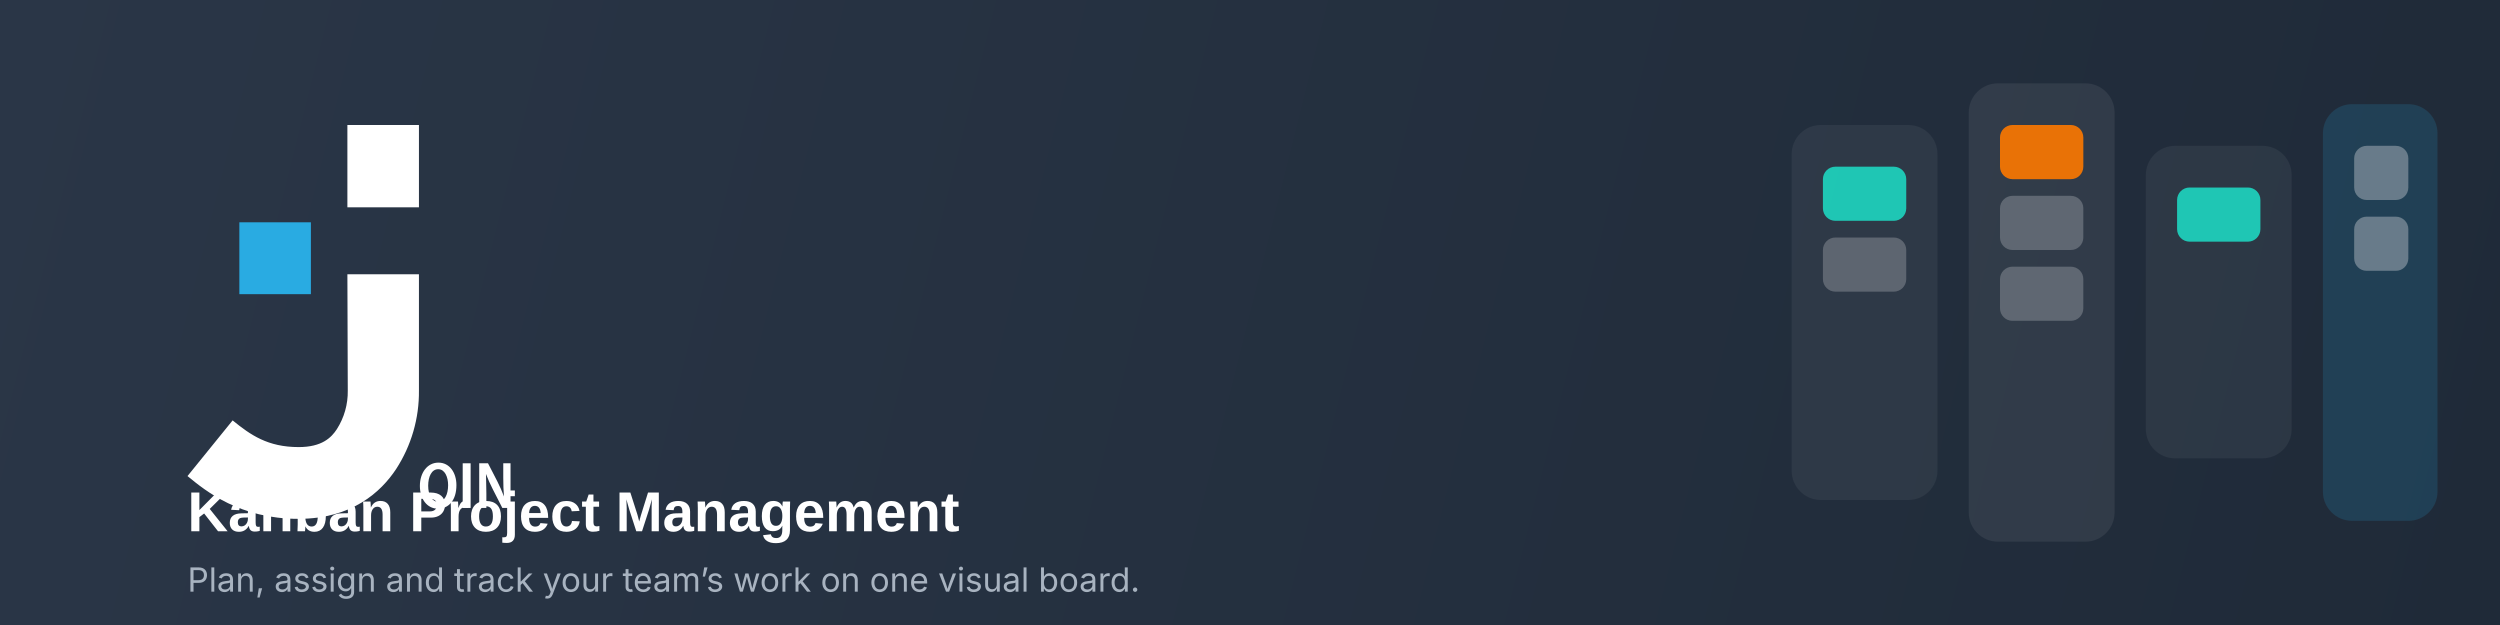
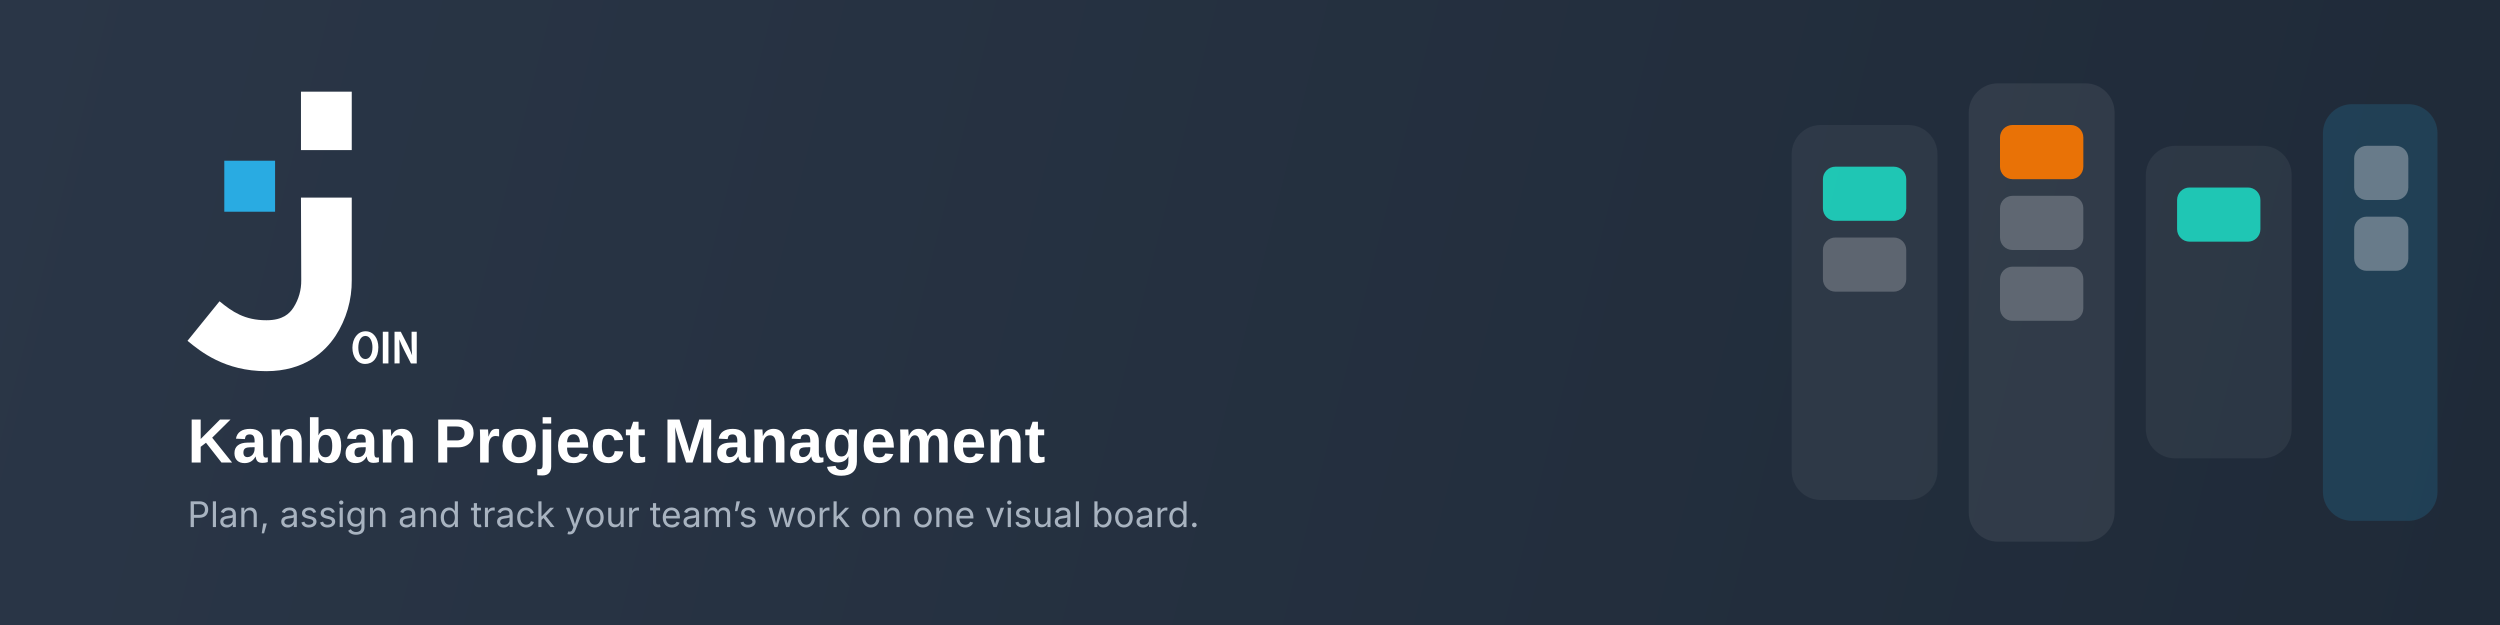
<svg xmlns="http://www.w3.org/2000/svg" width="1200" height="300" viewBox="0 0 1200 300" role="img" aria-label="Join – Kanban Project Management Tool">
  <defs>
    <linearGradient id="bg" x1="0" y1="0" x2="1200" y2="300" gradientUnits="userSpaceOnUse">
      <stop offset="0" stop-color="#2a3647" />
      <stop offset="1" stop-color="#1f2a38" />
    </linearGradient>
  </defs>
  <rect width="1200" height="300" fill="url(#bg)" />
  <g opacity="0.9">
    <rect x="860" y="60" width="70" height="180" rx="14" fill="#ffffff" opacity="0.06" />
    <rect x="945" y="40" width="70" height="220" rx="14" fill="#ffffff" opacity="0.08" />
    <rect x="1030" y="70" width="70" height="150" rx="14" fill="#ffffff" opacity="0.06" />
    <rect x="1115" y="50" width="55" height="200" rx="14" fill="#29abe2" opacity="0.18" />
    <rect x="875" y="80" width="40" height="26" rx="6" fill="#1fd7c1" />
    <rect x="875" y="114" width="40" height="26" rx="6" fill="#ffffff" opacity="0.25" />
    <rect x="960" y="60" width="40" height="26" rx="6" fill="#ff7a00" />
    <rect x="960" y="94" width="40" height="26" rx="6" fill="#ffffff" opacity="0.25" />
    <rect x="960" y="128" width="40" height="26" rx="6" fill="#ffffff" opacity="0.25" />
    <rect x="1045" y="90" width="40" height="26" rx="6" fill="#1fd7c1" />
    <rect x="1130" y="70" width="26" height="26" rx="6" fill="#ffffff" opacity="0.35" />
    <rect x="1130" y="104" width="26" height="26" rx="6" fill="#ffffff" opacity="0.35" />
  </g>
-   <g transform="translate(90,60) scale(1.55)">
+   <g transform="translate(90,44) scale(1.1)">
    <path d="M71.672 0H49.515V25.492H71.672V0Z" fill="#ffffff" />
    <path d="M49.514 46.225H71.672V82.178C71.773 90.829 69.311 99.315 64.599 106.557C59.946 113.594 50.963 121.966 34.345 121.966C16.243 121.966 5.693 113.406 0 108.715L13.976 91.474C19.533 96.011 24.885 99.743 34.43 99.743C41.657 99.743 44.537 96.799 46.225 94.231C48.519 90.664 49.705 86.492 49.633 82.246L49.514 46.225Z" fill="#ffffff" />
    <path d="M38.214 30.132H16.056V52.388H38.214V30.132Z" fill="#29abe2" />
    <path d="M83.279 111.522C83.279 116.265 80.876 118.815 77.518 118.815C74.161 118.815 71.962 115.785 71.962 111.762C71.962 107.739 74.229 104.554 77.706 104.554C81.183 104.554 83.279 107.687 83.279 111.522ZM74.536 111.711C74.536 114.57 75.678 116.675 77.638 116.675C79.598 116.675 80.706 114.45 80.706 111.539C80.706 108.988 79.683 106.592 77.638 106.592C75.592 106.592 74.536 108.903 74.536 111.711Z" fill="#ffffff" />
    <path d="M87.677 104.76V118.593H85.223V104.76H87.677Z" fill="#ffffff" />
    <path d="M90.336 118.593V104.76H93.063L95.995 110.461C96.749 111.952 97.421 113.483 98.006 115.049C97.853 113.337 97.784 111.368 97.784 109.177V104.76H100.034V118.593H97.495L94.529 112.772C93.744 111.243 93.044 109.671 92.432 108.064C92.432 109.776 92.552 111.711 92.552 114.09V118.576L90.336 118.593Z" fill="#ffffff" />
  </g>
-   <text x="90" y="255" font-family="Poppins, 'Segoe UI', Arial, sans-serif" font-size="27" font-weight="600" fill="#ffffff">Kanban Project Management</text>
-   <text x="90" y="284" font-family="Inter, 'Segoe UI', Arial, sans-serif" font-size="16" fill="#a8b3c0">Plan, assign and track your team’s work on one visual board.</text>
+   <text x="90" y="222" font-family="Poppins, 'Segoe UI', Arial, sans-serif" font-size="30" font-weight="600" fill="#ffffff">Kanban Project Management</text>
+   <text x="90" y="253" font-family="Inter, 'Segoe UI', Arial, sans-serif" font-size="17" fill="#a8b3c0">Plan, assign and track your team’s work on one visual board.</text>
</svg>
